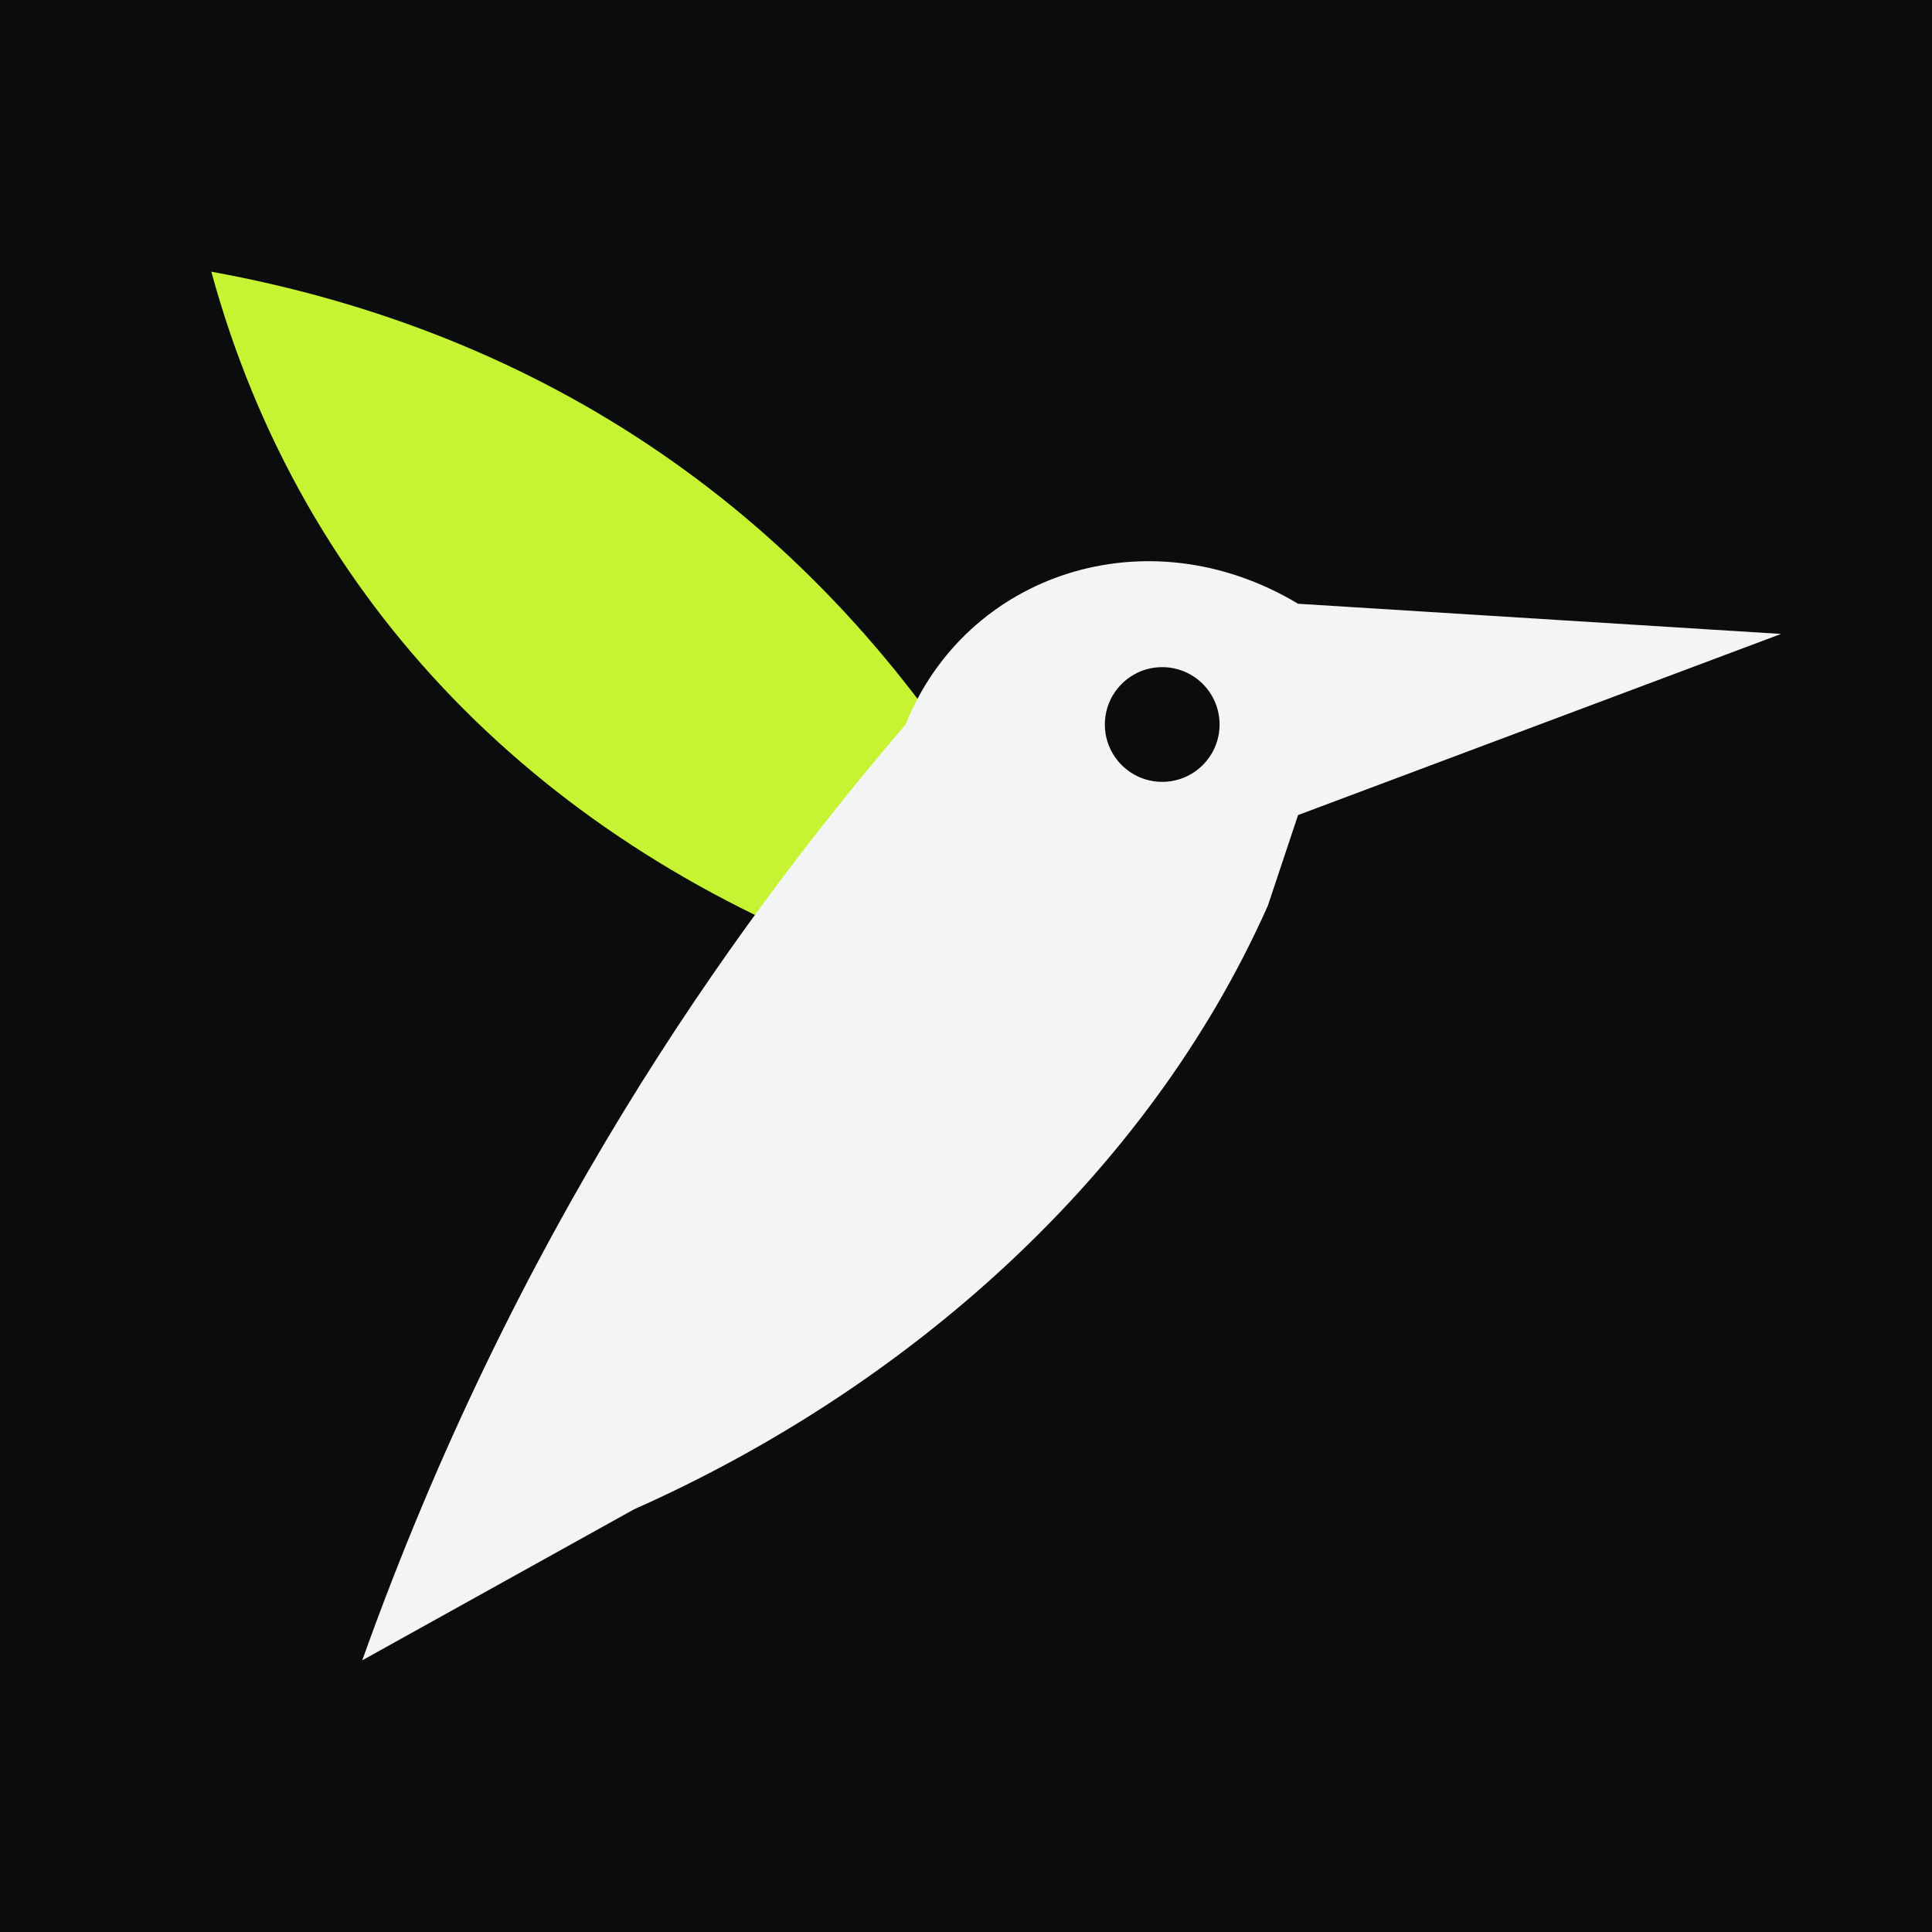
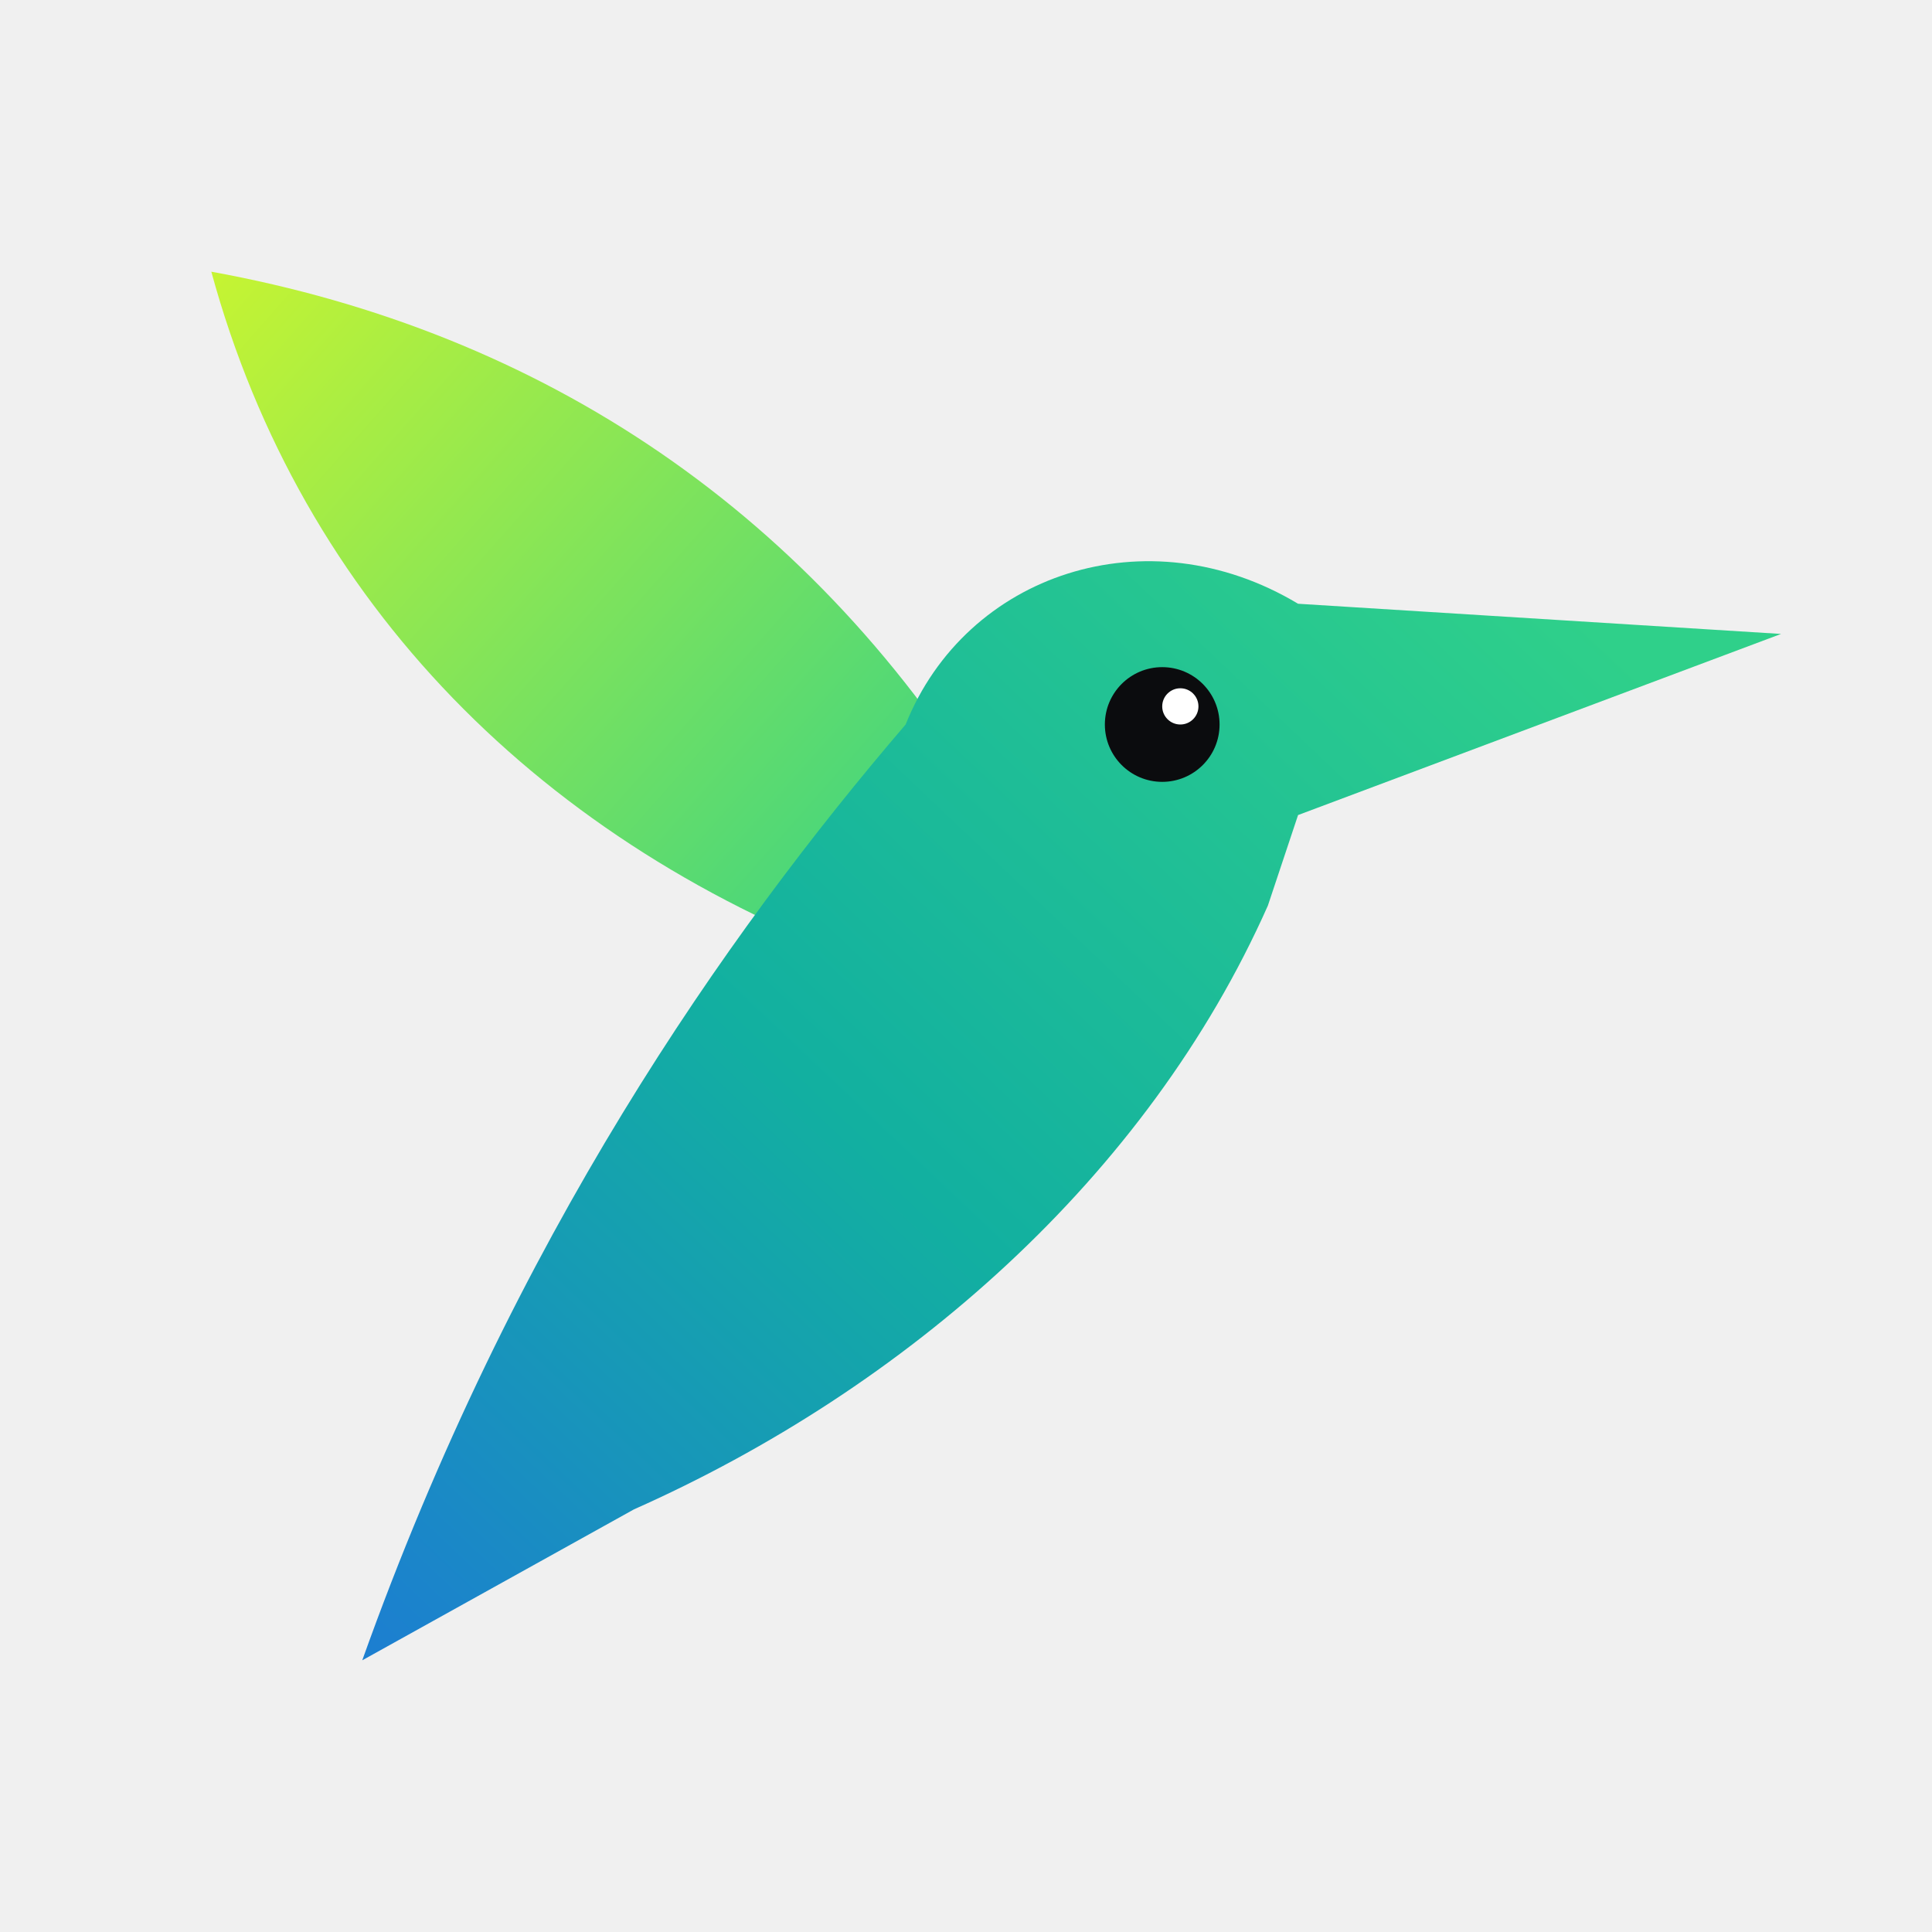
<svg xmlns="http://www.w3.org/2000/svg" viewBox="0 0 64 64">
-   <rect width="64" height="64" fill="#0B0C0E" />
-   <path d="M33 27C27 17 18 11 7 9c3 11 11 19 22 23z" fill="#C6F432" />
-   <path d="M43 20c-5-3-11-1-13 4C24 31 17 41 12 55l9-5c9-4 17-11 21-20l1-3 16-6z" fill="#F2F4F5" />
+   <defs>
+     <linearGradient id="wing" x1="7" y1="9" x2="33" y2="32" gradientUnits="userSpaceOnUse">
+       <stop offset="0" stop-color="#C6F432" />
+       <stop offset="1" stop-color="#2FD08A" />
+     </linearGradient>
+     <linearGradient id="body" x1="50" y1="18" x2="14" y2="56" gradientUnits="userSpaceOnUse">
+       <stop offset="0" stop-color="#2FD08A" />
+       <stop offset="0.55" stop-color="#12B0A0" />
+       <stop offset="1" stop-color="#1C7FD0" />
+     </linearGradient>
+   </defs>
+   <path d="M33 27C27 17 18 11 7 9c3 11 11 19 22 23z" fill="url(#wing)" />
+   <path d="M43 20c-5-3-11-1-13 4C24 31 17 41 12 55l9-5c9-4 17-11 21-20l1-3 16-6z" fill="url(#body)" />
  <circle cx="38.5" cy="24" r="1.9" fill="#0B0C0E" />
+   <circle cx="39.1" cy="23.4" r="0.6" fill="#FFFFFF" />
</svg>
